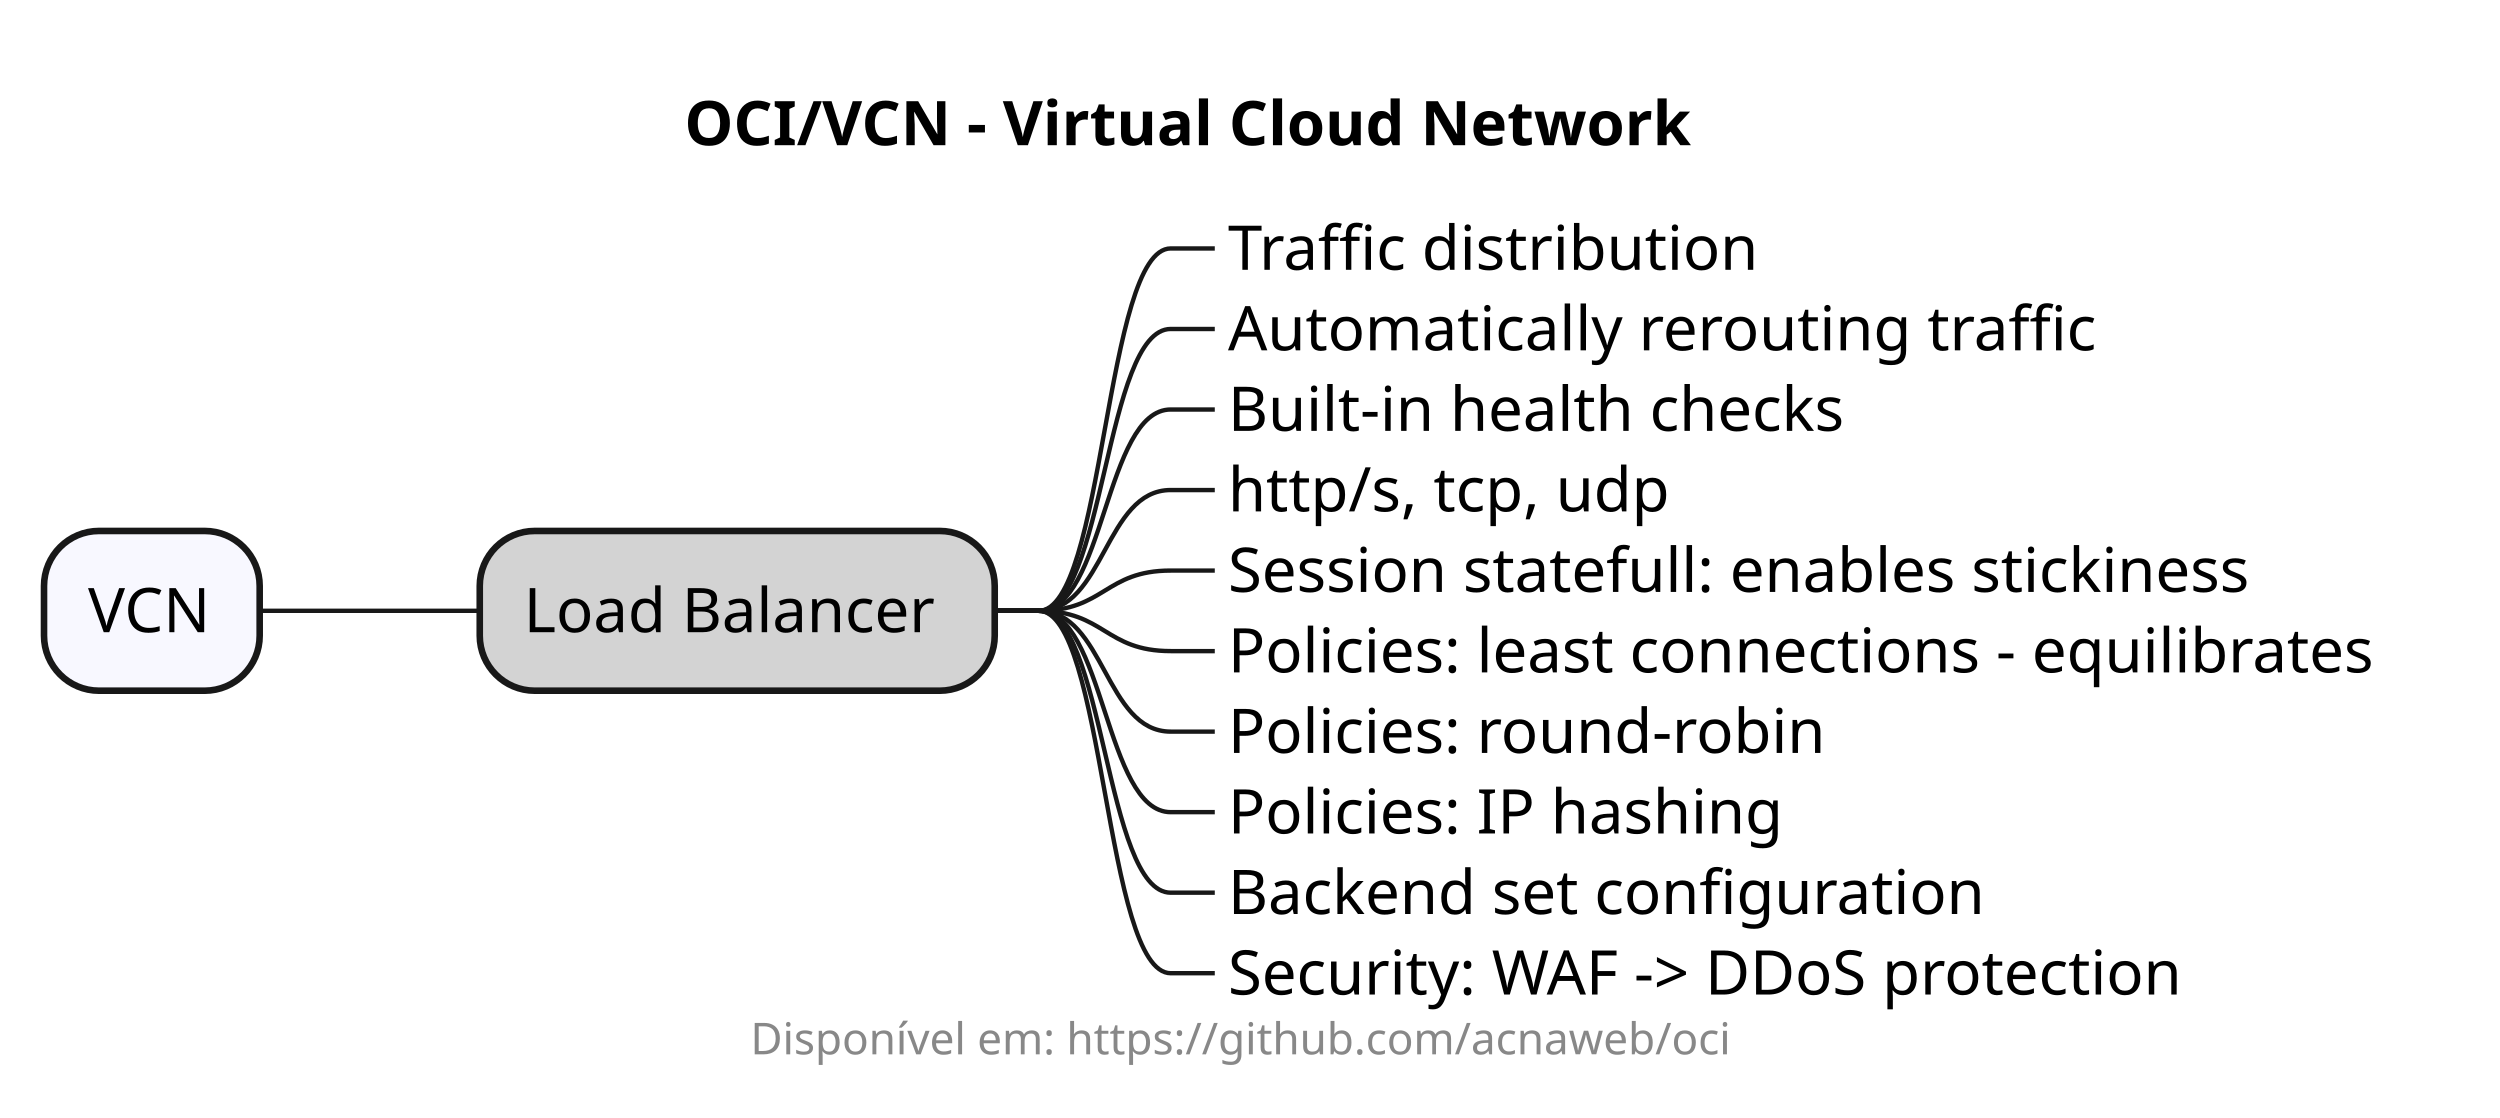
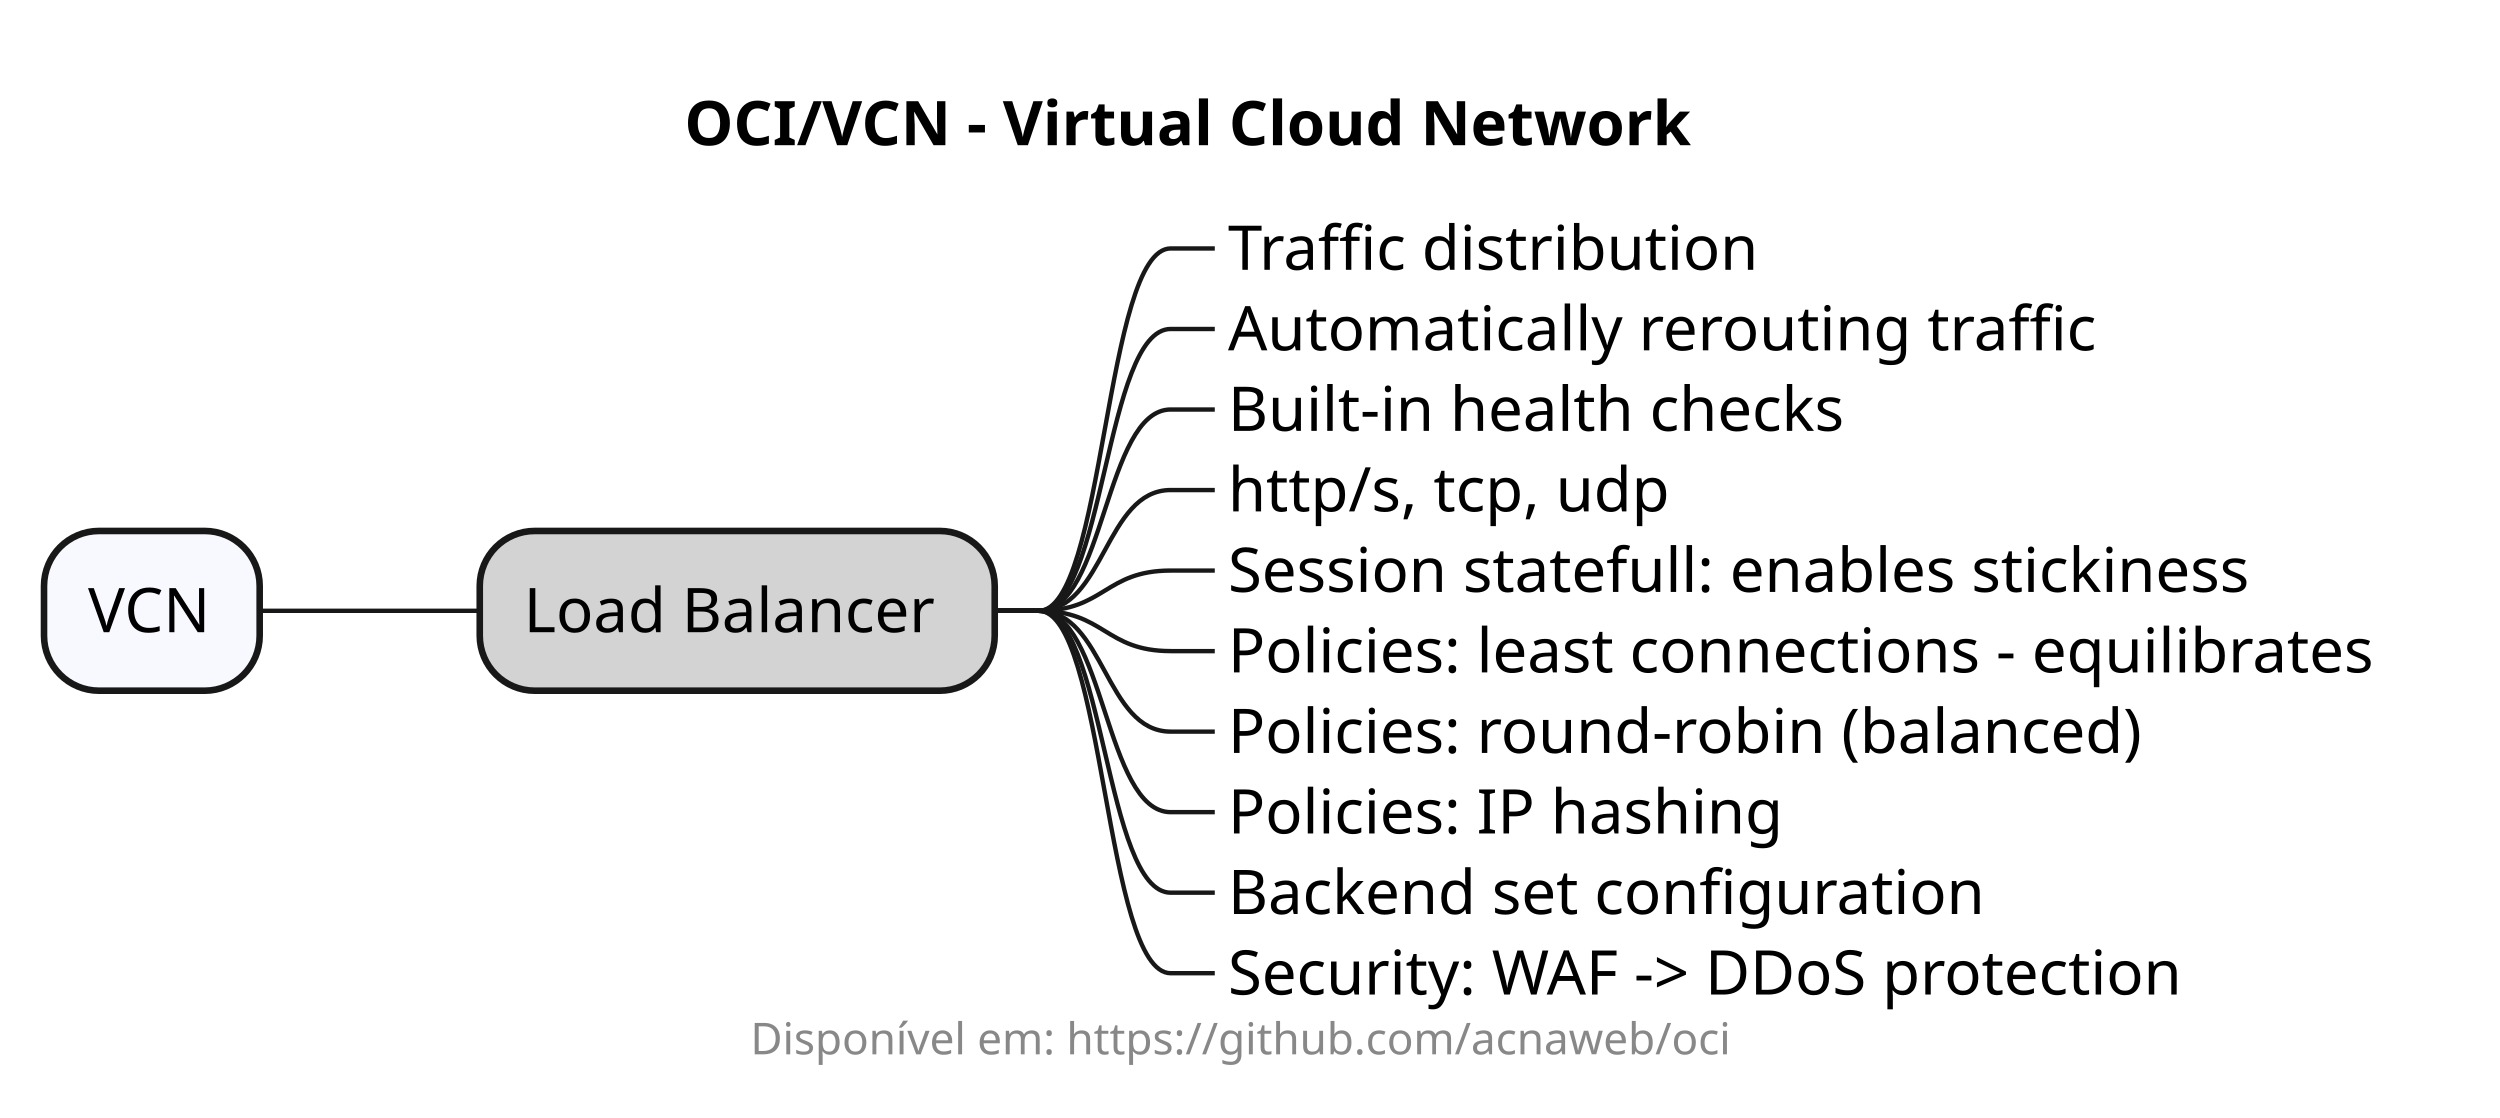
<svg xmlns="http://www.w3.org/2000/svg" contentStyleType="text/css" height="254px" preserveAspectRatio="none" style="width:568px;height:254px;background:#FFFFFF;" version="1.1" viewBox="0 0 568 254" width="568px" zoomAndPan="magnify">
  <defs />
  <g>
    <text fill="#000000" font-family="sans-serif" font-size="14" font-weight="bold" lengthAdjust="spacing" textLength="254" x="155.5" y="32.995">OCI/VCN - Virtual Cloud Network</text>
    <rect fill="#F8F8FF" height="36.297" rx="12.5" ry="12.5" style="stroke:#181818;stroke-width:1.5;" width="49" x="10" y="120.633" />
    <text fill="#000000" font-family="sans-serif" font-size="14" lengthAdjust="spacing" textLength="29" x="20" y="143.628">VCN</text>
    <rect fill="#D3D3D3" height="36.297" rx="12.5" ry="12.5" style="stroke:#181818;stroke-width:1.5;" width="117" x="109" y="120.633" />
    <text fill="#000000" font-family="sans-serif" font-size="14" lengthAdjust="spacing" textLength="97" x="119" y="143.628">Load Balancer</text>
    <text fill="#000000" font-family="sans-serif" font-size="14" lengthAdjust="spacing" textLength="122" x="279" y="61.292">Traffic distribution</text>
    <path d="M226,138.781 L236,138.781 C251,138.781 251,56.445 266,56.445 L276,56.445 " fill="none" style="stroke:#181818;stroke-width:1.0;" />
    <text fill="#000000" font-family="sans-serif" font-size="14" lengthAdjust="spacing" textLength="198" x="279" y="79.589">Automatically rerouting traffic</text>
    <path d="M226,138.781 L236,138.781 C251,138.781 251,74.742 266,74.742 L276,74.742 " fill="none" style="stroke:#181818;stroke-width:1.0;" />
    <text fill="#000000" font-family="sans-serif" font-size="14" lengthAdjust="spacing" textLength="148" x="279" y="97.886">Built-in health checks</text>
    <path d="M226,138.781 L236,138.781 C251,138.781 251,93.039 266,93.039 L276,93.039 " fill="none" style="stroke:#181818;stroke-width:1.0;" />
    <text fill="#000000" font-family="sans-serif" font-size="14" lengthAdjust="spacing" textLength="106" x="279" y="116.183">http/s, tcp, udp</text>
    <path d="M226,138.781 L236,138.781 C251,138.781 251,111.336 266,111.336 L276,111.336 " fill="none" style="stroke:#181818;stroke-width:1.0;" />
    <text fill="#000000" font-family="sans-serif" font-size="14" lengthAdjust="spacing" textLength="250" x="279" y="134.48">Session statefull: enables stickiness</text>
    <path d="M226,138.781 L236,138.781 C251,138.781 251,129.633 266,129.633 L276,129.633 " fill="none" style="stroke:#181818;stroke-width:1.0;" />
    <text fill="#000000" font-family="sans-serif" font-size="14" lengthAdjust="spacing" textLength="277" x="279" y="152.776">Policies: least connections - equilibrates</text>
    <path d="M226,138.781 L236,138.781 C251,138.781 251,147.93 266,147.93 L276,147.93 " fill="none" style="stroke:#181818;stroke-width:1.0;" />
-     <text fill="#000000" font-family="sans-serif" font-size="14" lengthAdjust="spacing" textLength="142" x="279" y="171.073">Policies: round-robin</text>
+     <text fill="#000000" font-family="sans-serif" font-size="14" lengthAdjust="spacing" textLength="219" x="279" y="171.073">Policies: round-robin (balanced)</text>
    <path d="M226,138.781 L236,138.781 C251,138.781 251,166.227 266,166.227 L276,166.227 " fill="none" style="stroke:#181818;stroke-width:1.0;" />
    <text fill="#000000" font-family="sans-serif" font-size="14" lengthAdjust="spacing" textLength="132" x="279" y="189.37">Policies: IP hashing</text>
    <path d="M226,138.781 L236,138.781 C251,138.781 251,184.523 266,184.523 L276,184.523 " fill="none" style="stroke:#181818;stroke-width:1.0;" />
    <text fill="#000000" font-family="sans-serif" font-size="14" lengthAdjust="spacing" textLength="181" x="279" y="207.667">Backend set configuration</text>
    <path d="M226,138.781 L236,138.781 C251,138.781 251,202.82 266,202.82 L276,202.82 " fill="none" style="stroke:#181818;stroke-width:1.0;" />
    <text fill="#000000" font-family="sans-serif" font-size="14" lengthAdjust="spacing" textLength="234" x="279" y="225.964">Security: WAF -&gt; DDoS protection</text>
    <path d="M226,138.781 L236,138.781 C251,138.781 251,221.117 266,221.117 L276,221.117 " fill="none" style="stroke:#181818;stroke-width:1.0;" />
    <path d="M59,138.781 L69,138.781 C84,138.781 84,138.781 99,138.781 L109,138.781 " fill="none" style="stroke:#181818;stroke-width:1.0;" />
    <text fill="#888888" font-family="sans-serif" font-size="10" lengthAdjust="spacing" textLength="224" x="170.5" y="239.548">Disponível em: https://github.com/acnaweb/oci</text>
  </g>
</svg>
